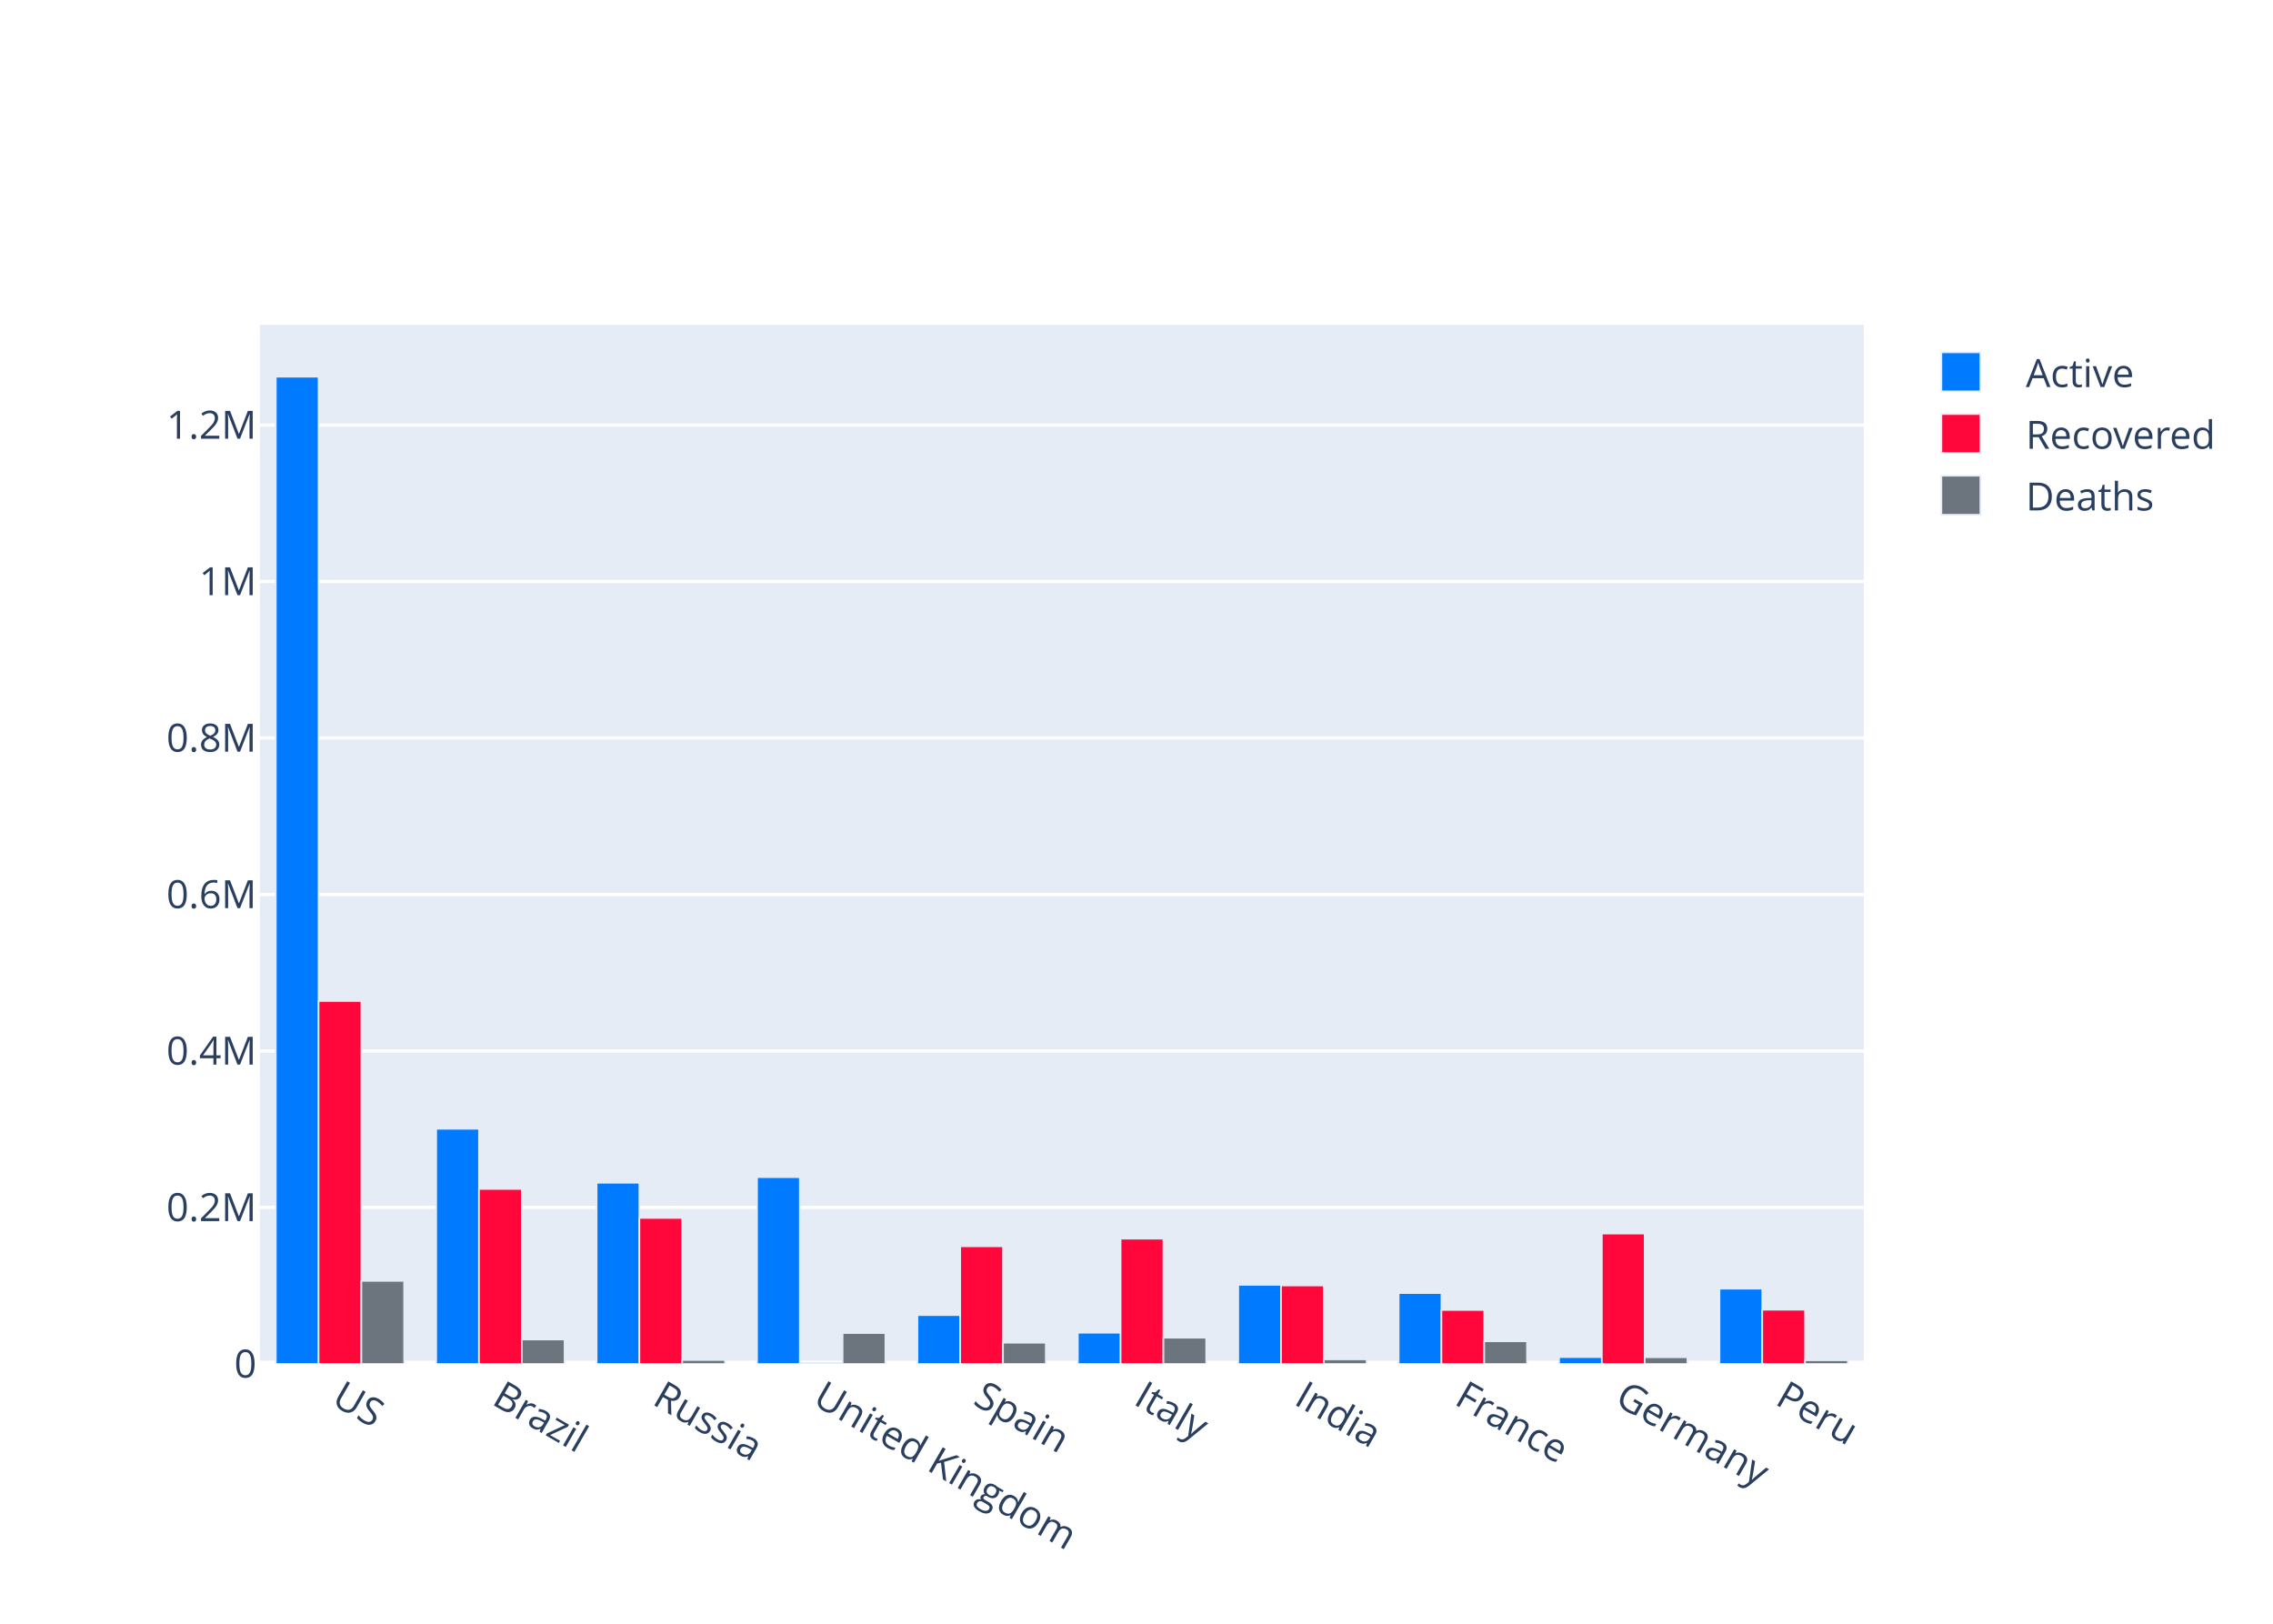
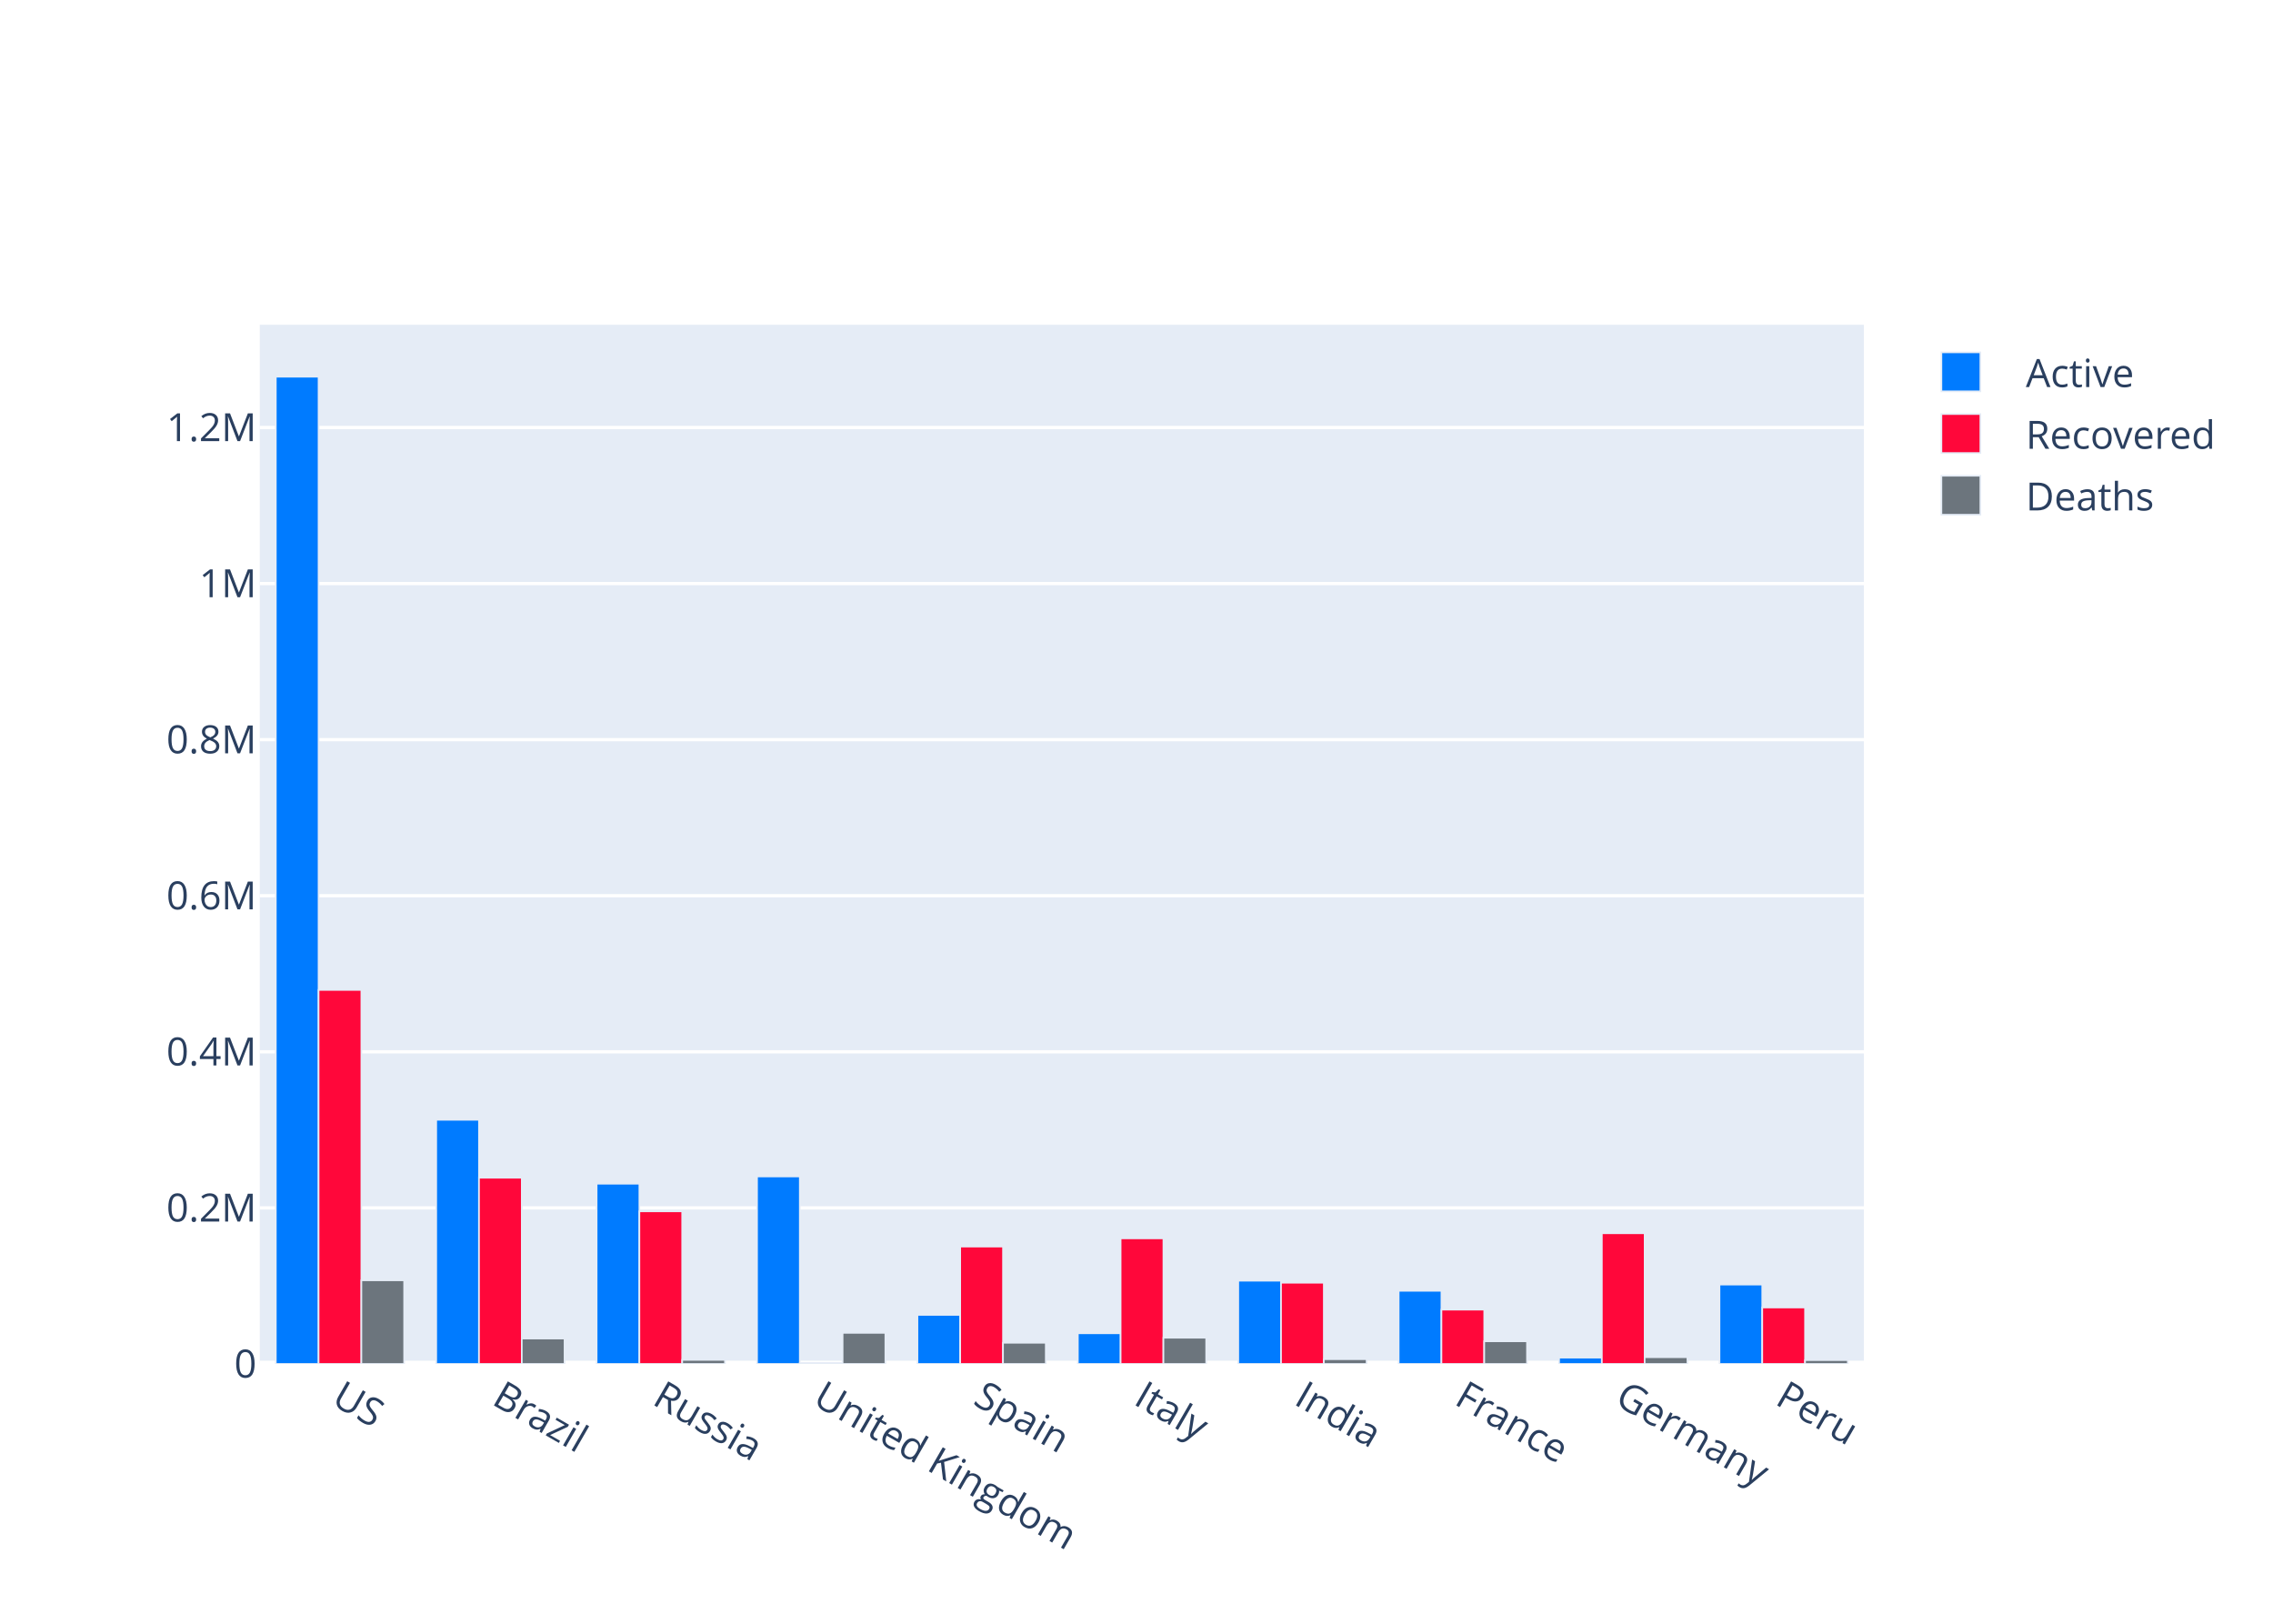
<svg xmlns="http://www.w3.org/2000/svg" class="main-svg" width="700" height="500" style="" viewBox="0 0 700 500">
  <rect x="0" y="0" width="700" height="500" style="fill: rgb(255, 255, 255); fill-opacity: 1;" />
-   <defs id="defs-ace114">
+   <defs id="defs-0013c3">
    <g class="clips">
-       <clipPath id="clipace114xyplot" class="plotclip">
+       <clipPath id="clip0013c3xyplot" class="plotclip">
        <rect width="494" height="320" />
      </clipPath>
-       <clipPath class="axesclip" id="clipace114x">
+       <clipPath class="axesclip" id="clip0013c3x">
        <rect x="80" y="0" width="494" height="500" />
      </clipPath>
-       <clipPath class="axesclip" id="clipace114y">
+       <clipPath class="axesclip" id="clip0013c3y">
        <rect x="0" y="100" width="700" height="320" />
      </clipPath>
-       <clipPath class="axesclip" id="clipace114xy">
+       <clipPath class="axesclip" id="clip0013c3xy">
        <rect x="80" y="100" width="494" height="320" />
      </clipPath>
    </g>
    <g class="gradients" />
  </defs>
  <g class="bglayer">
    <rect class="bg" x="80" y="100" width="494" height="320" style="fill: rgb(229, 236, 246); fill-opacity: 1; stroke-width: 0;" />
  </g>
  <g class="layer-below">
    <g class="imagelayer" />
    <g class="shapelayer" />
  </g>
  <g class="cartesianlayer">
    <g class="subplot xy">
      <g class="layer-subplot">
        <g class="shapelayer" />
        <g class="imagelayer" />
      </g>
      <g class="gridlayer">
        <g class="x" />
        <g class="y">
-           <path class="ygrid crisp" transform="translate(0,371.81)" d="M80,0h494" style="stroke: rgb(255, 255, 255); stroke-opacity: 1; stroke-width: 1px;" />
-           <path class="ygrid crisp" transform="translate(0,323.63)" d="M80,0h494" style="stroke: rgb(255, 255, 255); stroke-opacity: 1; stroke-width: 1px;" />
-           <path class="ygrid crisp" transform="translate(0,275.44)" d="M80,0h494" style="stroke: rgb(255, 255, 255); stroke-opacity: 1; stroke-width: 1px;" />
-           <path class="ygrid crisp" transform="translate(0,227.26)" d="M80,0h494" style="stroke: rgb(255, 255, 255); stroke-opacity: 1; stroke-width: 1px;" />
-           <path class="ygrid crisp" transform="translate(0,179.07)" d="M80,0h494" style="stroke: rgb(255, 255, 255); stroke-opacity: 1; stroke-width: 1px;" />
-           <path class="ygrid crisp" transform="translate(0,130.88)" d="M80,0h494" style="stroke: rgb(255, 255, 255); stroke-opacity: 1; stroke-width: 1px;" />
+           <path class="ygrid crisp" transform="translate(0,371.94)" d="M80,0h494" style="stroke: rgb(255, 255, 255); stroke-opacity: 1; stroke-width: 1px;" />
+           <path class="ygrid crisp" transform="translate(0,323.88)" d="M80,0h494" style="stroke: rgb(255, 255, 255); stroke-opacity: 1; stroke-width: 1px;" />
+           <path class="ygrid crisp" transform="translate(0,275.82)" d="M80,0h494" style="stroke: rgb(255, 255, 255); stroke-opacity: 1; stroke-width: 1px;" />
+           <path class="ygrid crisp" transform="translate(0,227.76)" d="M80,0h494" style="stroke: rgb(255, 255, 255); stroke-opacity: 1; stroke-width: 1px;" />
+           <path class="ygrid crisp" transform="translate(0,179.7)" d="M80,0h494" style="stroke: rgb(255, 255, 255); stroke-opacity: 1; stroke-width: 1px;" />
+           <path class="ygrid crisp" transform="translate(0,131.64)" d="M80,0h494" style="stroke: rgb(255, 255, 255); stroke-opacity: 1; stroke-width: 1px;" />
        </g>
      </g>
      <g class="zerolinelayer">
        <path class="yzl zl crisp" transform="translate(0,420)" d="M80,0h494" style="stroke: rgb(255, 255, 255); stroke-opacity: 1; stroke-width: 2px;" />
      </g>
      <path class="xlines-below" />
      <path class="ylines-below" />
      <g class="overlines-below" />
      <g class="xaxislayer-below" />
      <g class="yaxislayer-below" />
      <g class="overaxes-below" />
-       <g class="plot" transform="translate(80, 100)" clip-path="url('#clipace114xyplot')">
+       <g class="plot" transform="translate(80, 100)" clip-path="url('#clip0013c3xyplot')">
        <g class="barlayer mlayer">
          <g class="trace bars" style="opacity: 1;">
            <g class="points">
              <g class="point">
                <path d="M4.94,320V16H18.11V320Z" style="vector-effect: non-scaling-stroke; opacity: 1; stroke-width: 0.5px; fill: rgb(0, 123, 255); fill-opacity: 1; stroke: rgb(229, 236, 246); stroke-opacity: 1;" />
              </g>
              <g class="point">
-                 <path d="M54.34,320V247.59H67.51V320Z" style="vector-effect: non-scaling-stroke; opacity: 1; stroke-width: 0.5px; fill: rgb(0, 123, 255); fill-opacity: 1; stroke: rgb(229, 236, 246); stroke-opacity: 1;" />
-               </g>
-               <g class="point">
-                 <path d="M103.74,320V264.21H116.91V320Z" style="vector-effect: non-scaling-stroke; opacity: 1; stroke-width: 0.5px; fill: rgb(0, 123, 255); fill-opacity: 1; stroke: rgb(229, 236, 246); stroke-opacity: 1;" />
-               </g>
-               <g class="point">
-                 <path d="M153.14,320V262.49H166.31V320Z" style="vector-effect: non-scaling-stroke; opacity: 1; stroke-width: 0.5px; fill: rgb(0, 123, 255); fill-opacity: 1; stroke: rgb(229, 236, 246); stroke-opacity: 1;" />
-               </g>
-               <g class="point">
-                 <path d="M202.54,320V304.96H215.71V320Z" style="vector-effect: non-scaling-stroke; opacity: 1; stroke-width: 0.5px; fill: rgb(0, 123, 255); fill-opacity: 1; stroke: rgb(229, 236, 246); stroke-opacity: 1;" />
-               </g>
-               <g class="point">
-                 <path d="M251.94,320V310.39H265.11V320Z" style="vector-effect: non-scaling-stroke; opacity: 1; stroke-width: 0.5px; fill: rgb(0, 123, 255); fill-opacity: 1; stroke: rgb(229, 236, 246); stroke-opacity: 1;" />
-               </g>
-               <g class="point">
-                 <path d="M301.34,320V295.65H314.51V320Z" style="vector-effect: non-scaling-stroke; opacity: 1; stroke-width: 0.5px; fill: rgb(0, 123, 255); fill-opacity: 1; stroke: rgb(229, 236, 246); stroke-opacity: 1;" />
-               </g>
-               <g class="point">
-                 <path d="M350.74,320V298.18H363.91V320Z" style="vector-effect: non-scaling-stroke; opacity: 1; stroke-width: 0.5px; fill: rgb(0, 123, 255); fill-opacity: 1; stroke: rgb(229, 236, 246); stroke-opacity: 1;" />
-               </g>
-               <g class="point">
-                 <path d="M400.14,320V317.9H413.31V320Z" style="vector-effect: non-scaling-stroke; opacity: 1; stroke-width: 0.5px; fill: rgb(0, 123, 255); fill-opacity: 1; stroke: rgb(229, 236, 246); stroke-opacity: 1;" />
-               </g>
-               <g class="point">
-                 <path d="M449.54,320V296.83H462.71V320Z" style="vector-effect: non-scaling-stroke; opacity: 1; stroke-width: 0.5px; fill: rgb(0, 123, 255); fill-opacity: 1; stroke: rgb(229, 236, 246); stroke-opacity: 1;" />
+                 <path d="M54.34,320V244.82H67.51V320Z" style="vector-effect: non-scaling-stroke; opacity: 1; stroke-width: 0.5px; fill: rgb(0, 123, 255); fill-opacity: 1; stroke: rgb(229, 236, 246); stroke-opacity: 1;" />
+               </g>
+               <g class="point">
+                 <path d="M103.74,320V264.5H116.91V320Z" style="vector-effect: non-scaling-stroke; opacity: 1; stroke-width: 0.5px; fill: rgb(0, 123, 255); fill-opacity: 1; stroke: rgb(229, 236, 246); stroke-opacity: 1;" />
+               </g>
+               <g class="point">
+                 <path d="M153.14,320V262.27H166.31V320Z" style="vector-effect: non-scaling-stroke; opacity: 1; stroke-width: 0.5px; fill: rgb(0, 123, 255); fill-opacity: 1; stroke: rgb(229, 236, 246); stroke-opacity: 1;" />
+               </g>
+               <g class="point">
+                 <path d="M202.54,320V304.9H215.71V320Z" style="vector-effect: non-scaling-stroke; opacity: 1; stroke-width: 0.5px; fill: rgb(0, 123, 255); fill-opacity: 1; stroke: rgb(229, 236, 246); stroke-opacity: 1;" />
+               </g>
+               <g class="point">
+                 <path d="M251.94,320V310.56H265.11V320Z" style="vector-effect: non-scaling-stroke; opacity: 1; stroke-width: 0.5px; fill: rgb(0, 123, 255); fill-opacity: 1; stroke: rgb(229, 236, 246); stroke-opacity: 1;" />
+               </g>
+               <g class="point">
+                 <path d="M301.34,320V294.37H314.51V320Z" style="vector-effect: non-scaling-stroke; opacity: 1; stroke-width: 0.5px; fill: rgb(0, 123, 255); fill-opacity: 1; stroke: rgb(229, 236, 246); stroke-opacity: 1;" />
+               </g>
+               <g class="point">
+                 <path d="M350.74,320V297.48H363.91V320Z" style="vector-effect: non-scaling-stroke; opacity: 1; stroke-width: 0.5px; fill: rgb(0, 123, 255); fill-opacity: 1; stroke: rgb(229, 236, 246); stroke-opacity: 1;" />
+               </g>
+               <g class="point">
+                 <path d="M400.14,320V318.06H413.31V320Z" style="vector-effect: non-scaling-stroke; opacity: 1; stroke-width: 0.5px; fill: rgb(0, 123, 255); fill-opacity: 1; stroke: rgb(229, 236, 246); stroke-opacity: 1;" />
+               </g>
+               <g class="point">
+                 <path d="M449.54,320V295.56H462.71V320Z" style="vector-effect: non-scaling-stroke; opacity: 1; stroke-width: 0.5px; fill: rgb(0, 123, 255); fill-opacity: 1; stroke: rgb(229, 236, 246); stroke-opacity: 1;" />
              </g>
            </g>
          </g>
          <g class="trace bars" style="opacity: 1;">
            <g class="points">
              <g class="point">
-                 <path d="M18.11,320V208.24H31.29V320Z" style="vector-effect: non-scaling-stroke; opacity: 1; stroke-width: 0.5px; fill: rgb(255, 7, 58); fill-opacity: 1; stroke: rgb(229, 236, 246); stroke-opacity: 1;" />
-               </g>
-               <g class="point">
-                 <path d="M67.51,320V266.12H80.69V320Z" style="vector-effect: non-scaling-stroke; opacity: 1; stroke-width: 0.5px; fill: rgb(255, 7, 58); fill-opacity: 1; stroke: rgb(229, 236, 246); stroke-opacity: 1;" />
-               </g>
-               <g class="point">
-                 <path d="M116.91,320V275.04H130.09V320Z" style="vector-effect: non-scaling-stroke; opacity: 1; stroke-width: 0.5px; fill: rgb(255, 7, 58); fill-opacity: 1; stroke: rgb(229, 236, 246); stroke-opacity: 1;" />
+                 <path d="M18.11,320V204.83H31.29V320Z" style="vector-effect: non-scaling-stroke; opacity: 1; stroke-width: 0.5px; fill: rgb(255, 7, 58); fill-opacity: 1; stroke: rgb(229, 236, 246); stroke-opacity: 1;" />
+               </g>
+               <g class="point">
+                 <path d="M67.51,320V262.66H80.69V320Z" style="vector-effect: non-scaling-stroke; opacity: 1; stroke-width: 0.5px; fill: rgb(255, 7, 58); fill-opacity: 1; stroke: rgb(229, 236, 246); stroke-opacity: 1;" />
+               </g>
+               <g class="point">
+                 <path d="M116.91,320V273.01H130.09V320Z" style="vector-effect: non-scaling-stroke; opacity: 1; stroke-width: 0.5px; fill: rgb(255, 7, 58); fill-opacity: 1; stroke: rgb(229, 236, 246); stroke-opacity: 1;" />
              </g>
              <g class="point">
                <path d="M166.31,320V319.71H179.49V320Z" style="vector-effect: non-scaling-stroke; opacity: 1; stroke-width: 0.5px; fill: rgb(255, 7, 58); fill-opacity: 1; stroke: rgb(229, 236, 246); stroke-opacity: 1;" />
              </g>
              <g class="point">
-                 <path d="M215.71,320V283.77H228.89V320Z" style="vector-effect: non-scaling-stroke; opacity: 1; stroke-width: 0.5px; fill: rgb(255, 7, 58); fill-opacity: 1; stroke: rgb(229, 236, 246); stroke-opacity: 1;" />
-               </g>
-               <g class="point">
-                 <path d="M265.11,320V281.43H278.29V320Z" style="vector-effect: non-scaling-stroke; opacity: 1; stroke-width: 0.5px; fill: rgb(255, 7, 58); fill-opacity: 1; stroke: rgb(229, 236, 246); stroke-opacity: 1;" />
-               </g>
-               <g class="point">
-                 <path d="M314.51,320V295.84H327.69V320Z" style="vector-effect: non-scaling-stroke; opacity: 1; stroke-width: 0.5px; fill: rgb(255, 7, 58); fill-opacity: 1; stroke: rgb(229, 236, 246); stroke-opacity: 1;" />
-               </g>
-               <g class="point">
-                 <path d="M363.91,320V303.39H377.09V320Z" style="vector-effect: non-scaling-stroke; opacity: 1; stroke-width: 0.5px; fill: rgb(255, 7, 58); fill-opacity: 1; stroke: rgb(229, 236, 246); stroke-opacity: 1;" />
-               </g>
-               <g class="point">
-                 <path d="M413.31,320V279.86H426.49V320Z" style="vector-effect: non-scaling-stroke; opacity: 1; stroke-width: 0.5px; fill: rgb(255, 7, 58); fill-opacity: 1; stroke: rgb(229, 236, 246); stroke-opacity: 1;" />
-               </g>
-               <g class="point">
-                 <path d="M462.71,320V303.31H475.89V320Z" style="vector-effect: non-scaling-stroke; opacity: 1; stroke-width: 0.5px; fill: rgb(255, 7, 58); fill-opacity: 1; stroke: rgb(229, 236, 246); stroke-opacity: 1;" />
+                 <path d="M215.71,320V283.86H228.89V320Z" style="vector-effect: non-scaling-stroke; opacity: 1; stroke-width: 0.5px; fill: rgb(255, 7, 58); fill-opacity: 1; stroke: rgb(229, 236, 246); stroke-opacity: 1;" />
+               </g>
+               <g class="point">
+                 <path d="M265.11,320V281.33H278.29V320Z" style="vector-effect: non-scaling-stroke; opacity: 1; stroke-width: 0.5px; fill: rgb(255, 7, 58); fill-opacity: 1; stroke: rgb(229, 236, 246); stroke-opacity: 1;" />
+               </g>
+               <g class="point">
+                 <path d="M314.51,320V294.99H327.69V320Z" style="vector-effect: non-scaling-stroke; opacity: 1; stroke-width: 0.5px; fill: rgb(255, 7, 58); fill-opacity: 1; stroke: rgb(229, 236, 246); stroke-opacity: 1;" />
+               </g>
+               <g class="point">
+                 <path d="M363.91,320V303.28H377.09V320Z" style="vector-effect: non-scaling-stroke; opacity: 1; stroke-width: 0.5px; fill: rgb(255, 7, 58); fill-opacity: 1; stroke: rgb(229, 236, 246); stroke-opacity: 1;" />
+               </g>
+               <g class="point">
+                 <path d="M413.31,320V279.76H426.49V320Z" style="vector-effect: non-scaling-stroke; opacity: 1; stroke-width: 0.5px; fill: rgb(255, 7, 58); fill-opacity: 1; stroke: rgb(229, 236, 246); stroke-opacity: 1;" />
+               </g>
+               <g class="point">
+                 <path d="M462.71,320V302.62H475.89V320Z" style="vector-effect: non-scaling-stroke; opacity: 1; stroke-width: 0.5px; fill: rgb(255, 7, 58); fill-opacity: 1; stroke: rgb(229, 236, 246); stroke-opacity: 1;" />
              </g>
            </g>
          </g>
          <g class="trace bars" style="opacity: 1;">
            <g class="points">
              <g class="point">
-                 <path d="M31.29,320V294.42H44.46V320Z" style="vector-effect: non-scaling-stroke; opacity: 1; stroke-width: 0.5px; fill: rgb(108, 117, 125); fill-opacity: 1; stroke: rgb(229, 236, 246); stroke-opacity: 1;" />
-               </g>
-               <g class="point">
-                 <path d="M80.69,320V312.48H93.86V320Z" style="vector-effect: non-scaling-stroke; opacity: 1; stroke-width: 0.5px; fill: rgb(108, 117, 125); fill-opacity: 1; stroke: rgb(229, 236, 246); stroke-opacity: 1;" />
-               </g>
-               <g class="point">
-                 <path d="M130.09,320V318.79H143.26V320Z" style="vector-effect: non-scaling-stroke; opacity: 1; stroke-width: 0.5px; fill: rgb(108, 117, 125); fill-opacity: 1; stroke: rgb(229, 236, 246); stroke-opacity: 1;" />
-               </g>
-               <g class="point">
-                 <path d="M179.49,320V310.49H192.66V320Z" style="vector-effect: non-scaling-stroke; opacity: 1; stroke-width: 0.5px; fill: rgb(108, 117, 125); fill-opacity: 1; stroke: rgb(229, 236, 246); stroke-opacity: 1;" />
-               </g>
-               <g class="point">
-                 <path d="M228.89,320V313.46H242.06V320Z" style="vector-effect: non-scaling-stroke; opacity: 1; stroke-width: 0.5px; fill: rgb(108, 117, 125); fill-opacity: 1; stroke: rgb(229, 236, 246); stroke-opacity: 1;" />
-               </g>
-               <g class="point">
-                 <path d="M278.29,320V311.92H291.46V320Z" style="vector-effect: non-scaling-stroke; opacity: 1; stroke-width: 0.5px; fill: rgb(108, 117, 125); fill-opacity: 1; stroke: rgb(229, 236, 246); stroke-opacity: 1;" />
-               </g>
-               <g class="point">
-                 <path d="M327.69,320V318.6H340.86V320Z" style="vector-effect: non-scaling-stroke; opacity: 1; stroke-width: 0.5px; fill: rgb(108, 117, 125); fill-opacity: 1; stroke: rgb(229, 236, 246); stroke-opacity: 1;" />
+                 <path d="M31.29,320V294.25H44.46V320Z" style="vector-effect: non-scaling-stroke; opacity: 1; stroke-width: 0.5px; fill: rgb(108, 117, 125); fill-opacity: 1; stroke: rgb(229, 236, 246); stroke-opacity: 1;" />
+               </g>
+               <g class="point">
+                 <path d="M80.69,320V312.18H93.86V320Z" style="vector-effect: non-scaling-stroke; opacity: 1; stroke-width: 0.5px; fill: rgb(108, 117, 125); fill-opacity: 1; stroke: rgb(229, 236, 246); stroke-opacity: 1;" />
+               </g>
+               <g class="point">
+                 <path d="M130.09,320V318.75H143.26V320Z" style="vector-effect: non-scaling-stroke; opacity: 1; stroke-width: 0.5px; fill: rgb(108, 117, 125); fill-opacity: 1; stroke: rgb(229, 236, 246); stroke-opacity: 1;" />
+               </g>
+               <g class="point">
+                 <path d="M179.49,320V310.43H192.66V320Z" style="vector-effect: non-scaling-stroke; opacity: 1; stroke-width: 0.5px; fill: rgb(108, 117, 125); fill-opacity: 1; stroke: rgb(229, 236, 246); stroke-opacity: 1;" />
+               </g>
+               <g class="point">
+                 <path d="M228.89,320V313.48H242.06V320Z" style="vector-effect: non-scaling-stroke; opacity: 1; stroke-width: 0.5px; fill: rgb(108, 117, 125); fill-opacity: 1; stroke: rgb(229, 236, 246); stroke-opacity: 1;" />
+               </g>
+               <g class="point">
+                 <path d="M278.29,320V311.93H291.46V320Z" style="vector-effect: non-scaling-stroke; opacity: 1; stroke-width: 0.5px; fill: rgb(108, 117, 125); fill-opacity: 1; stroke: rgb(229, 236, 246); stroke-opacity: 1;" />
+               </g>
+               <g class="point">
+                 <path d="M327.69,320V318.54H340.86V320Z" style="vector-effect: non-scaling-stroke; opacity: 1; stroke-width: 0.5px; fill: rgb(108, 117, 125); fill-opacity: 1; stroke: rgb(229, 236, 246); stroke-opacity: 1;" />
              </g>
              <g class="point">
                <path d="M377.09,320V313.03H390.26V320Z" style="vector-effect: non-scaling-stroke; opacity: 1; stroke-width: 0.5px; fill: rgb(108, 117, 125); fill-opacity: 1; stroke: rgb(229, 236, 246); stroke-opacity: 1;" />
              </g>
              <g class="point">
-                 <path d="M426.49,320V317.94H439.66V320Z" style="vector-effect: non-scaling-stroke; opacity: 1; stroke-width: 0.5px; fill: rgb(108, 117, 125); fill-opacity: 1; stroke: rgb(229, 236, 246); stroke-opacity: 1;" />
-               </g>
-               <g class="point">
-                 <path d="M475.89,320V318.88H489.06V320Z" style="vector-effect: non-scaling-stroke; opacity: 1; stroke-width: 0.5px; fill: rgb(108, 117, 125); fill-opacity: 1; stroke: rgb(229, 236, 246); stroke-opacity: 1;" />
+                 <path d="M426.49,320V317.93H439.66V320Z" style="vector-effect: non-scaling-stroke; opacity: 1; stroke-width: 0.5px; fill: rgb(108, 117, 125); fill-opacity: 1; stroke: rgb(229, 236, 246); stroke-opacity: 1;" />
+               </g>
+               <g class="point">
+                 <path d="M475.89,320V318.82H489.06V320Z" style="vector-effect: non-scaling-stroke; opacity: 1; stroke-width: 0.5px; fill: rgb(108, 117, 125); fill-opacity: 1; stroke: rgb(229, 236, 246); stroke-opacity: 1;" />
              </g>
            </g>
          </g>
        </g>
      </g>
      <g class="overplot" />
      <path class="xlines-above crisp" d="M0,0" style="fill: none;" />
      <path class="ylines-above crisp" d="M0,0" style="fill: none;" />
      <g class="overlines-above" />
      <g class="xaxislayer-above">
        <g class="xtick">
          <text text-anchor="start" x="0" y="433" transform="translate(104.7,0) rotate(30,0,427)" style="font-family: 'Open Sans', verdana, arial, sans-serif; font-size: 12px; fill: rgb(42, 63, 95); fill-opacity: 1; white-space: pre;">US</text>
        </g>
        <g class="xtick">
          <text text-anchor="start" x="0" y="433" transform="translate(154.1,0) rotate(30,0,427)" style="font-family: 'Open Sans', verdana, arial, sans-serif; font-size: 12px; fill: rgb(42, 63, 95); fill-opacity: 1; white-space: pre;">Brazil</text>
        </g>
        <g class="xtick">
          <text text-anchor="start" x="0" y="433" transform="translate(203.5,0) rotate(30,0,427)" style="font-family: 'Open Sans', verdana, arial, sans-serif; font-size: 12px; fill: rgb(42, 63, 95); fill-opacity: 1; white-space: pre;">Russia</text>
        </g>
        <g class="xtick">
          <text text-anchor="start" x="0" y="433" transform="translate(252.9,0) rotate(30,0,427)" style="font-family: 'Open Sans', verdana, arial, sans-serif; font-size: 12px; fill: rgb(42, 63, 95); fill-opacity: 1; white-space: pre;">United Kingdom</text>
        </g>
        <g class="xtick">
          <text text-anchor="start" x="0" y="433" transform="translate(302.3,0) rotate(30,0,427)" style="font-family: 'Open Sans', verdana, arial, sans-serif; font-size: 12px; fill: rgb(42, 63, 95); fill-opacity: 1; white-space: pre;">Spain</text>
        </g>
        <g class="xtick">
          <text text-anchor="start" x="0" y="433" transform="translate(351.7,0) rotate(30,0,427)" style="font-family: 'Open Sans', verdana, arial, sans-serif; font-size: 12px; fill: rgb(42, 63, 95); fill-opacity: 1; white-space: pre;">Italy</text>
        </g>
        <g class="xtick">
          <text text-anchor="start" x="0" y="433" transform="translate(401.1,0) rotate(30,0,427)" style="font-family: 'Open Sans', verdana, arial, sans-serif; font-size: 12px; fill: rgb(42, 63, 95); fill-opacity: 1; white-space: pre;">India</text>
        </g>
        <g class="xtick">
          <text text-anchor="start" x="0" y="433" transform="translate(450.5,0) rotate(30,0,427)" style="font-family: 'Open Sans', verdana, arial, sans-serif; font-size: 12px; fill: rgb(42, 63, 95); fill-opacity: 1; white-space: pre;">France</text>
        </g>
        <g class="xtick">
          <text text-anchor="start" x="0" y="433" transform="translate(499.9,0) rotate(30,0,427)" style="font-family: 'Open Sans', verdana, arial, sans-serif; font-size: 12px; fill: rgb(42, 63, 95); fill-opacity: 1; white-space: pre;">Germany</text>
        </g>
        <g class="xtick">
          <text text-anchor="start" x="0" y="433" transform="translate(549.3,0) rotate(30,0,427)" style="font-family: 'Open Sans', verdana, arial, sans-serif; font-size: 12px; fill: rgb(42, 63, 95); fill-opacity: 1; white-space: pre;">Peru</text>
        </g>
      </g>
      <g class="yaxislayer-above">
        <g class="ytick">
          <text text-anchor="end" x="79" y="4.2" transform="translate(0,420)" style="font-family: 'Open Sans', verdana, arial, sans-serif; font-size: 12px; fill: rgb(42, 63, 95); fill-opacity: 1; white-space: pre;">0</text>
        </g>
        <g class="ytick">
-           <text text-anchor="end" x="79" y="4.2" transform="translate(0,371.81)" style="font-family: 'Open Sans', verdana, arial, sans-serif; font-size: 12px; fill: rgb(42, 63, 95); fill-opacity: 1; white-space: pre;">0.2M</text>
-         </g>
-         <g class="ytick">
-           <text text-anchor="end" x="79" y="4.2" transform="translate(0,323.63)" style="font-family: 'Open Sans', verdana, arial, sans-serif; font-size: 12px; fill: rgb(42, 63, 95); fill-opacity: 1; white-space: pre;">0.4M</text>
-         </g>
-         <g class="ytick">
-           <text text-anchor="end" x="79" y="4.2" transform="translate(0,275.44)" style="font-family: 'Open Sans', verdana, arial, sans-serif; font-size: 12px; fill: rgb(42, 63, 95); fill-opacity: 1; white-space: pre;">0.6M</text>
-         </g>
-         <g class="ytick">
-           <text text-anchor="end" x="79" y="4.2" transform="translate(0,227.26)" style="font-family: 'Open Sans', verdana, arial, sans-serif; font-size: 12px; fill: rgb(42, 63, 95); fill-opacity: 1; white-space: pre;">0.8M</text>
-         </g>
-         <g class="ytick">
-           <text text-anchor="end" x="79" y="4.2" transform="translate(0,179.07)" style="font-family: 'Open Sans', verdana, arial, sans-serif; font-size: 12px; fill: rgb(42, 63, 95); fill-opacity: 1; white-space: pre;">1M</text>
-         </g>
-         <g class="ytick">
-           <text text-anchor="end" x="79" y="4.2" transform="translate(0,130.88)" style="font-family: 'Open Sans', verdana, arial, sans-serif; font-size: 12px; fill: rgb(42, 63, 95); fill-opacity: 1; white-space: pre;">1.2M</text>
+           <text text-anchor="end" x="79" y="4.2" transform="translate(0,371.94)" style="font-family: 'Open Sans', verdana, arial, sans-serif; font-size: 12px; fill: rgb(42, 63, 95); fill-opacity: 1; white-space: pre;">0.2M</text>
+         </g>
+         <g class="ytick">
+           <text text-anchor="end" x="79" y="4.2" transform="translate(0,323.88)" style="font-family: 'Open Sans', verdana, arial, sans-serif; font-size: 12px; fill: rgb(42, 63, 95); fill-opacity: 1; white-space: pre;">0.4M</text>
+         </g>
+         <g class="ytick">
+           <text text-anchor="end" x="79" y="4.2" transform="translate(0,275.82)" style="font-family: 'Open Sans', verdana, arial, sans-serif; font-size: 12px; fill: rgb(42, 63, 95); fill-opacity: 1; white-space: pre;">0.6M</text>
+         </g>
+         <g class="ytick">
+           <text text-anchor="end" x="79" y="4.2" transform="translate(0,227.76)" style="font-family: 'Open Sans', verdana, arial, sans-serif; font-size: 12px; fill: rgb(42, 63, 95); fill-opacity: 1; white-space: pre;">0.8M</text>
+         </g>
+         <g class="ytick">
+           <text text-anchor="end" x="79" y="4.2" transform="translate(0,179.7)" style="font-family: 'Open Sans', verdana, arial, sans-serif; font-size: 12px; fill: rgb(42, 63, 95); fill-opacity: 1; white-space: pre;">1M</text>
+         </g>
+         <g class="ytick">
+           <text text-anchor="end" x="79" y="4.2" transform="translate(0,131.64)" style="font-family: 'Open Sans', verdana, arial, sans-serif; font-size: 12px; fill: rgb(42, 63, 95); fill-opacity: 1; white-space: pre;">1.2M</text>
        </g>
      </g>
      <g class="overaxes-above" />
    </g>
  </g>
  <g class="polarlayer" />
  <g class="ternarylayer" />
  <g class="geolayer" />
  <g class="funnelarealayer" />
  <g class="pielayer" />
  <g class="treemaplayer" />
  <g class="sunburstlayer" />
  <g class="glimages" />
-   <defs id="topdefs-ace114">
+   <defs id="topdefs-0013c3">
    <g class="clips" />
-     <clipPath id="legendace114">
+     <clipPath id="legend0013c3">
      <rect width="104" height="67" x="0" y="0" />
    </clipPath>
  </defs>
  <g class="layer-above">
    <g class="imagelayer" />
    <g class="shapelayer" />
  </g>
  <g class="infolayer">
    <g class="legend" pointer-events="all" transform="translate(583.88, 100)">
      <rect class="bg" shape-rendering="crispEdges" width="104" height="67" x="0" y="0" style="stroke: rgb(68, 68, 68); stroke-opacity: 1; fill: rgb(255, 255, 255); fill-opacity: 1; stroke-width: 0px;" />
-       <g class="scrollbox" transform="translate(0, 0)" clip-path="url('#legendace114')">
+       <g class="scrollbox" transform="translate(0, 0)" clip-path="url('#legend0013c3')">
        <g class="groups">
          <g class="traces" transform="translate(0, 14.5)" style="opacity: 1;">
            <text class="legendtext user-select-none" text-anchor="start" x="40" y="4.68" style="font-family: 'Open Sans', verdana, arial, sans-serif; font-size: 12px; fill: rgb(42, 63, 95); fill-opacity: 1; white-space: pre;">Active</text>
            <g class="layers" style="opacity: 1;">
              <g class="legendfill" />
              <g class="legendlines" />
              <g class="legendsymbols">
                <g class="legendpoints">
                  <path class="legendundefined" d="M6,6H-6V-6H6Z" transform="translate(20,0)" style="stroke-width: 0.5px; fill: rgb(0, 123, 255); fill-opacity: 1; stroke: rgb(229, 236, 246); stroke-opacity: 1;" />
                </g>
              </g>
            </g>
            <rect class="legendtoggle" pointer-events="all" x="0" y="-9.5" width="98.031" height="19" style="cursor: pointer; fill: rgb(0, 0, 0); fill-opacity: 0;" />
          </g>
          <g class="traces" transform="translate(0, 33.5)" style="opacity: 1;">
            <text class="legendtext user-select-none" text-anchor="start" x="40" y="4.68" style="font-family: 'Open Sans', verdana, arial, sans-serif; font-size: 12px; fill: rgb(42, 63, 95); fill-opacity: 1; white-space: pre;">Recovered</text>
            <g class="layers" style="opacity: 1;">
              <g class="legendfill" />
              <g class="legendlines" />
              <g class="legendsymbols">
                <g class="legendpoints">
                  <path class="legendundefined" d="M6,6H-6V-6H6Z" transform="translate(20,0)" style="stroke-width: 0.5px; fill: rgb(255, 7, 58); fill-opacity: 1; stroke: rgb(229, 236, 246); stroke-opacity: 1;" />
                </g>
              </g>
            </g>
            <rect class="legendtoggle" pointer-events="all" x="0" y="-9.5" width="98.031" height="19" style="cursor: pointer; fill: rgb(0, 0, 0); fill-opacity: 0;" />
          </g>
          <g class="traces" transform="translate(0, 52.5)" style="opacity: 1;">
            <text class="legendtext user-select-none" text-anchor="start" x="40" y="4.68" style="font-family: 'Open Sans', verdana, arial, sans-serif; font-size: 12px; fill: rgb(42, 63, 95); fill-opacity: 1; white-space: pre;">Deaths</text>
            <g class="layers" style="opacity: 1;">
              <g class="legendfill" />
              <g class="legendlines" />
              <g class="legendsymbols">
                <g class="legendpoints">
                  <path class="legendundefined" d="M6,6H-6V-6H6Z" transform="translate(20,0)" style="stroke-width: 0.5px; fill: rgb(108, 117, 125); fill-opacity: 1; stroke: rgb(229, 236, 246); stroke-opacity: 1;" />
                </g>
              </g>
            </g>
            <rect class="legendtoggle" pointer-events="all" x="0" y="-9.5" width="98.031" height="19" style="cursor: pointer; fill: rgb(0, 0, 0); fill-opacity: 0;" />
          </g>
        </g>
      </g>
      <rect class="scrollbar" rx="20" ry="3" width="0" height="0" x="0" y="0" style="fill: rgb(128, 139, 164); fill-opacity: 1;" />
    </g>
    <g class="g-gtitle" />
    <g class="g-xtitle" />
    <g class="g-ytitle" />
  </g>
</svg>
